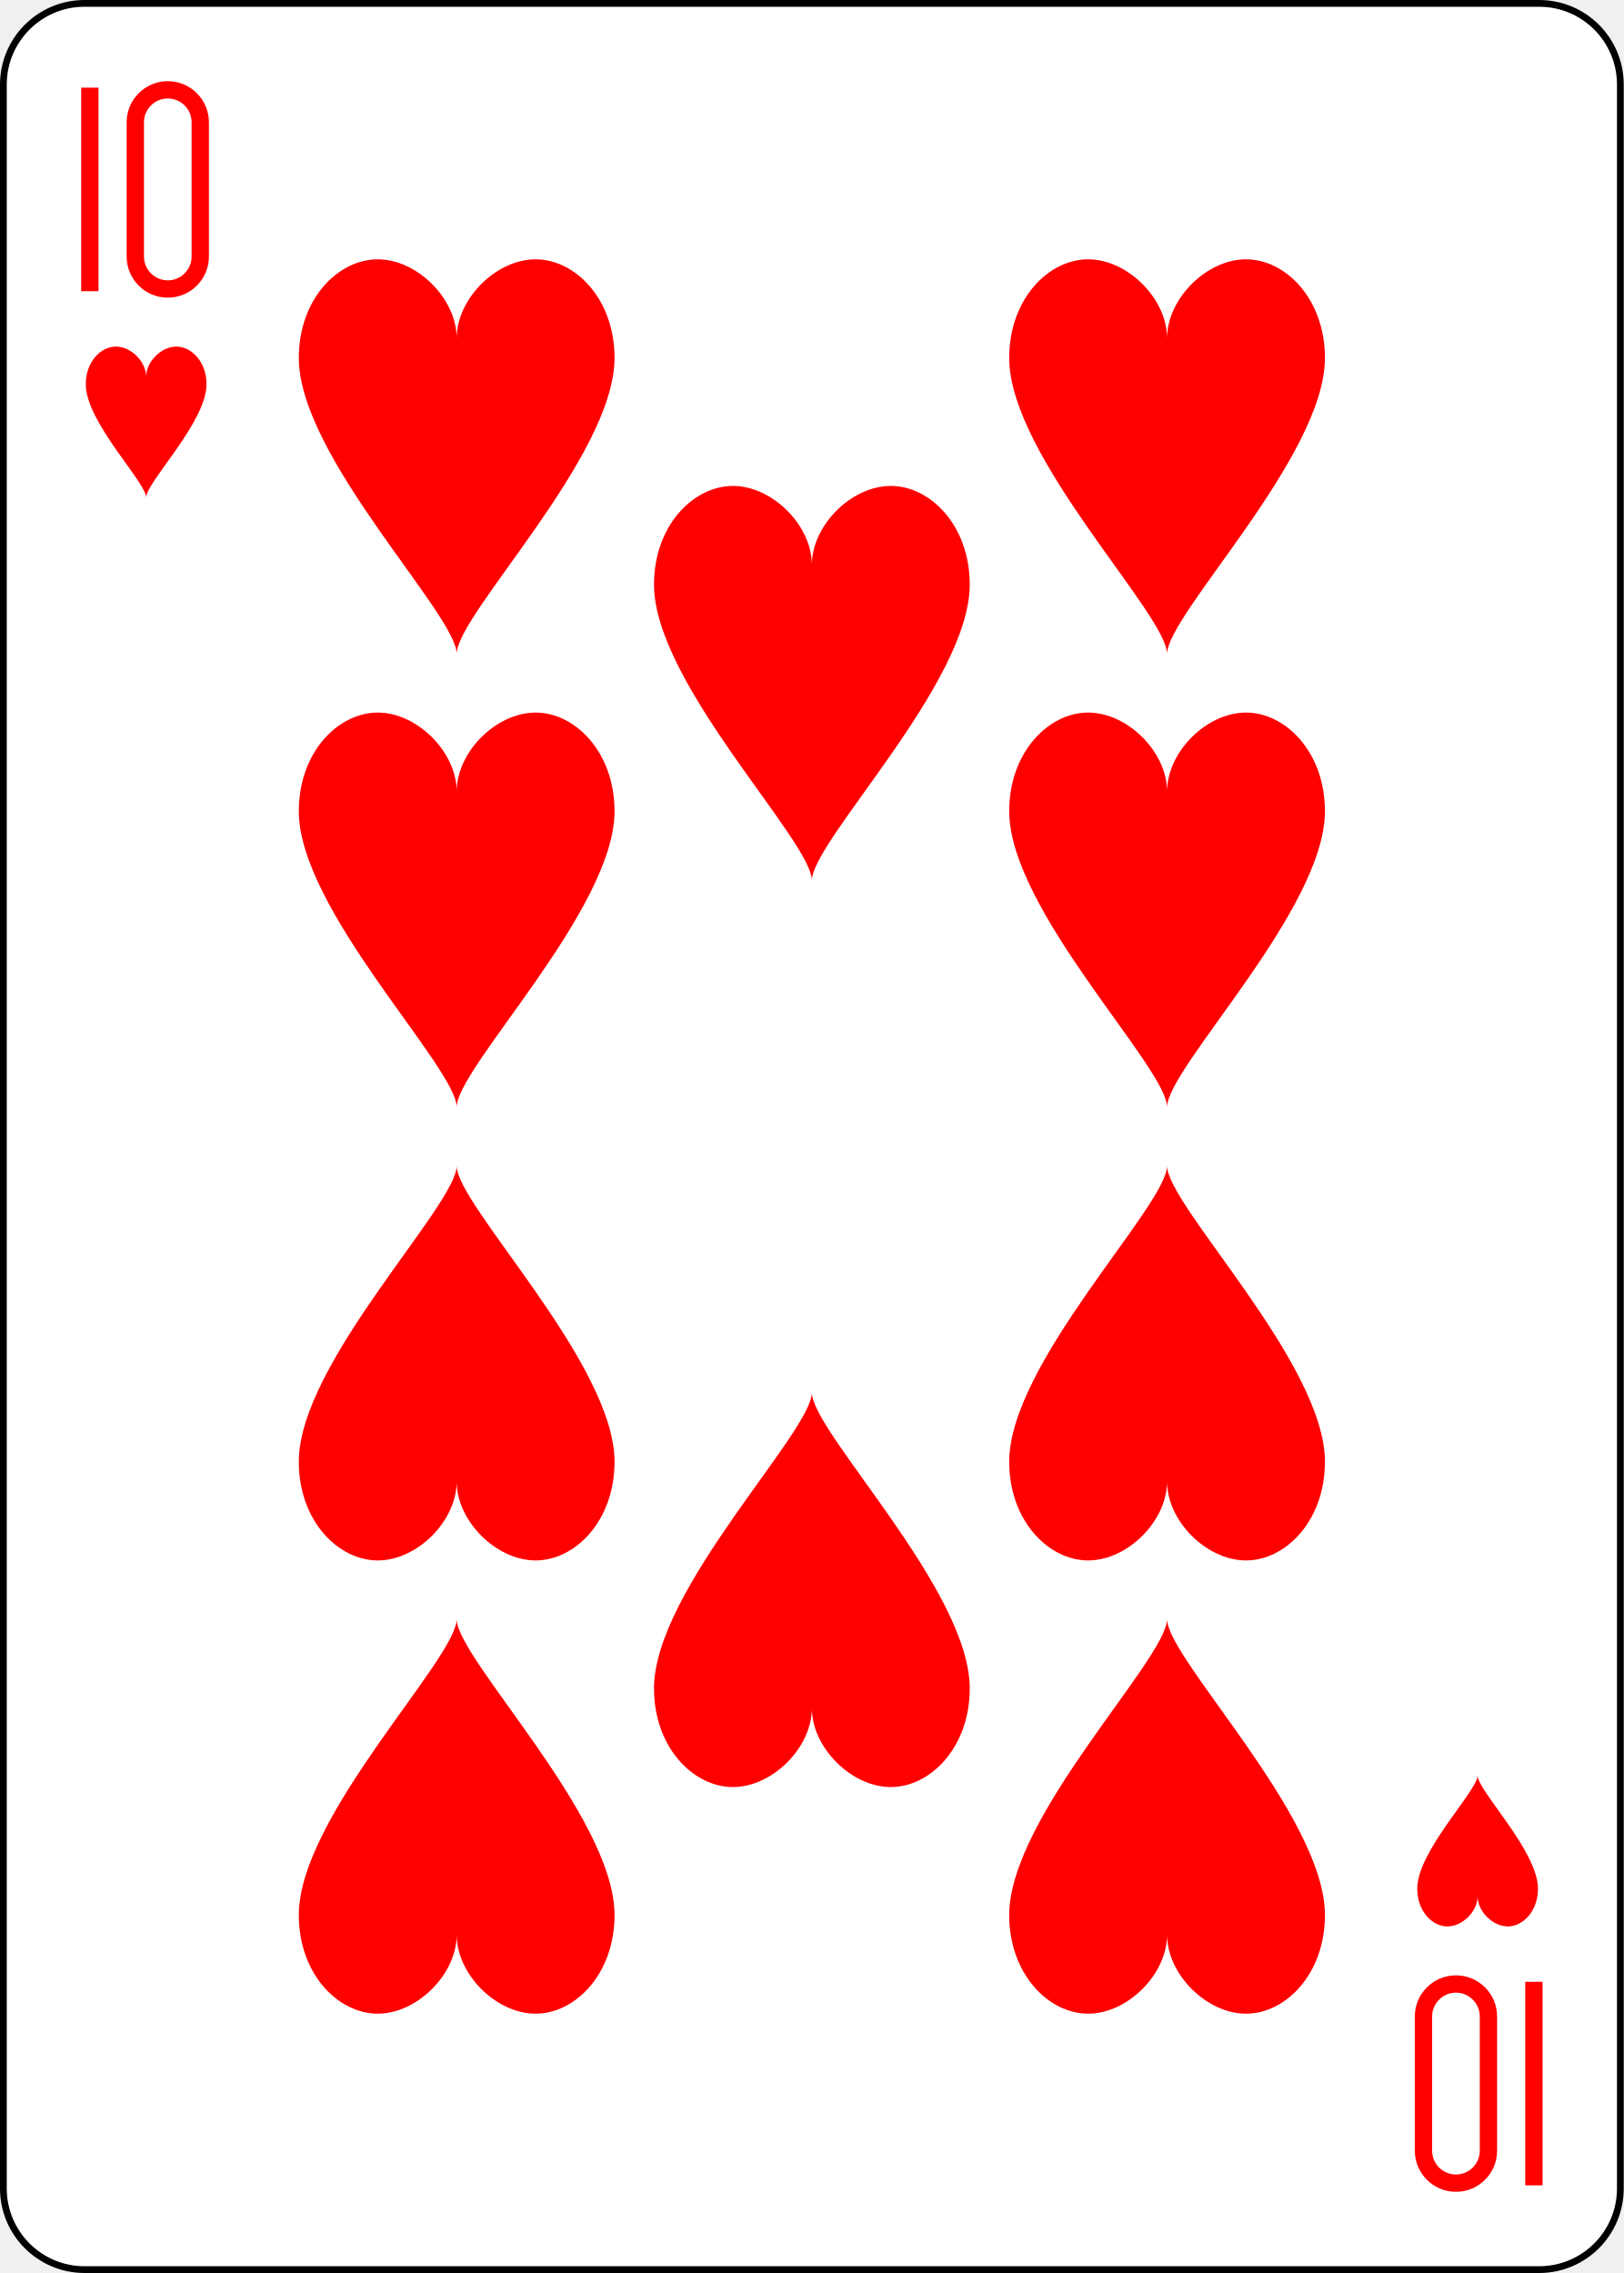
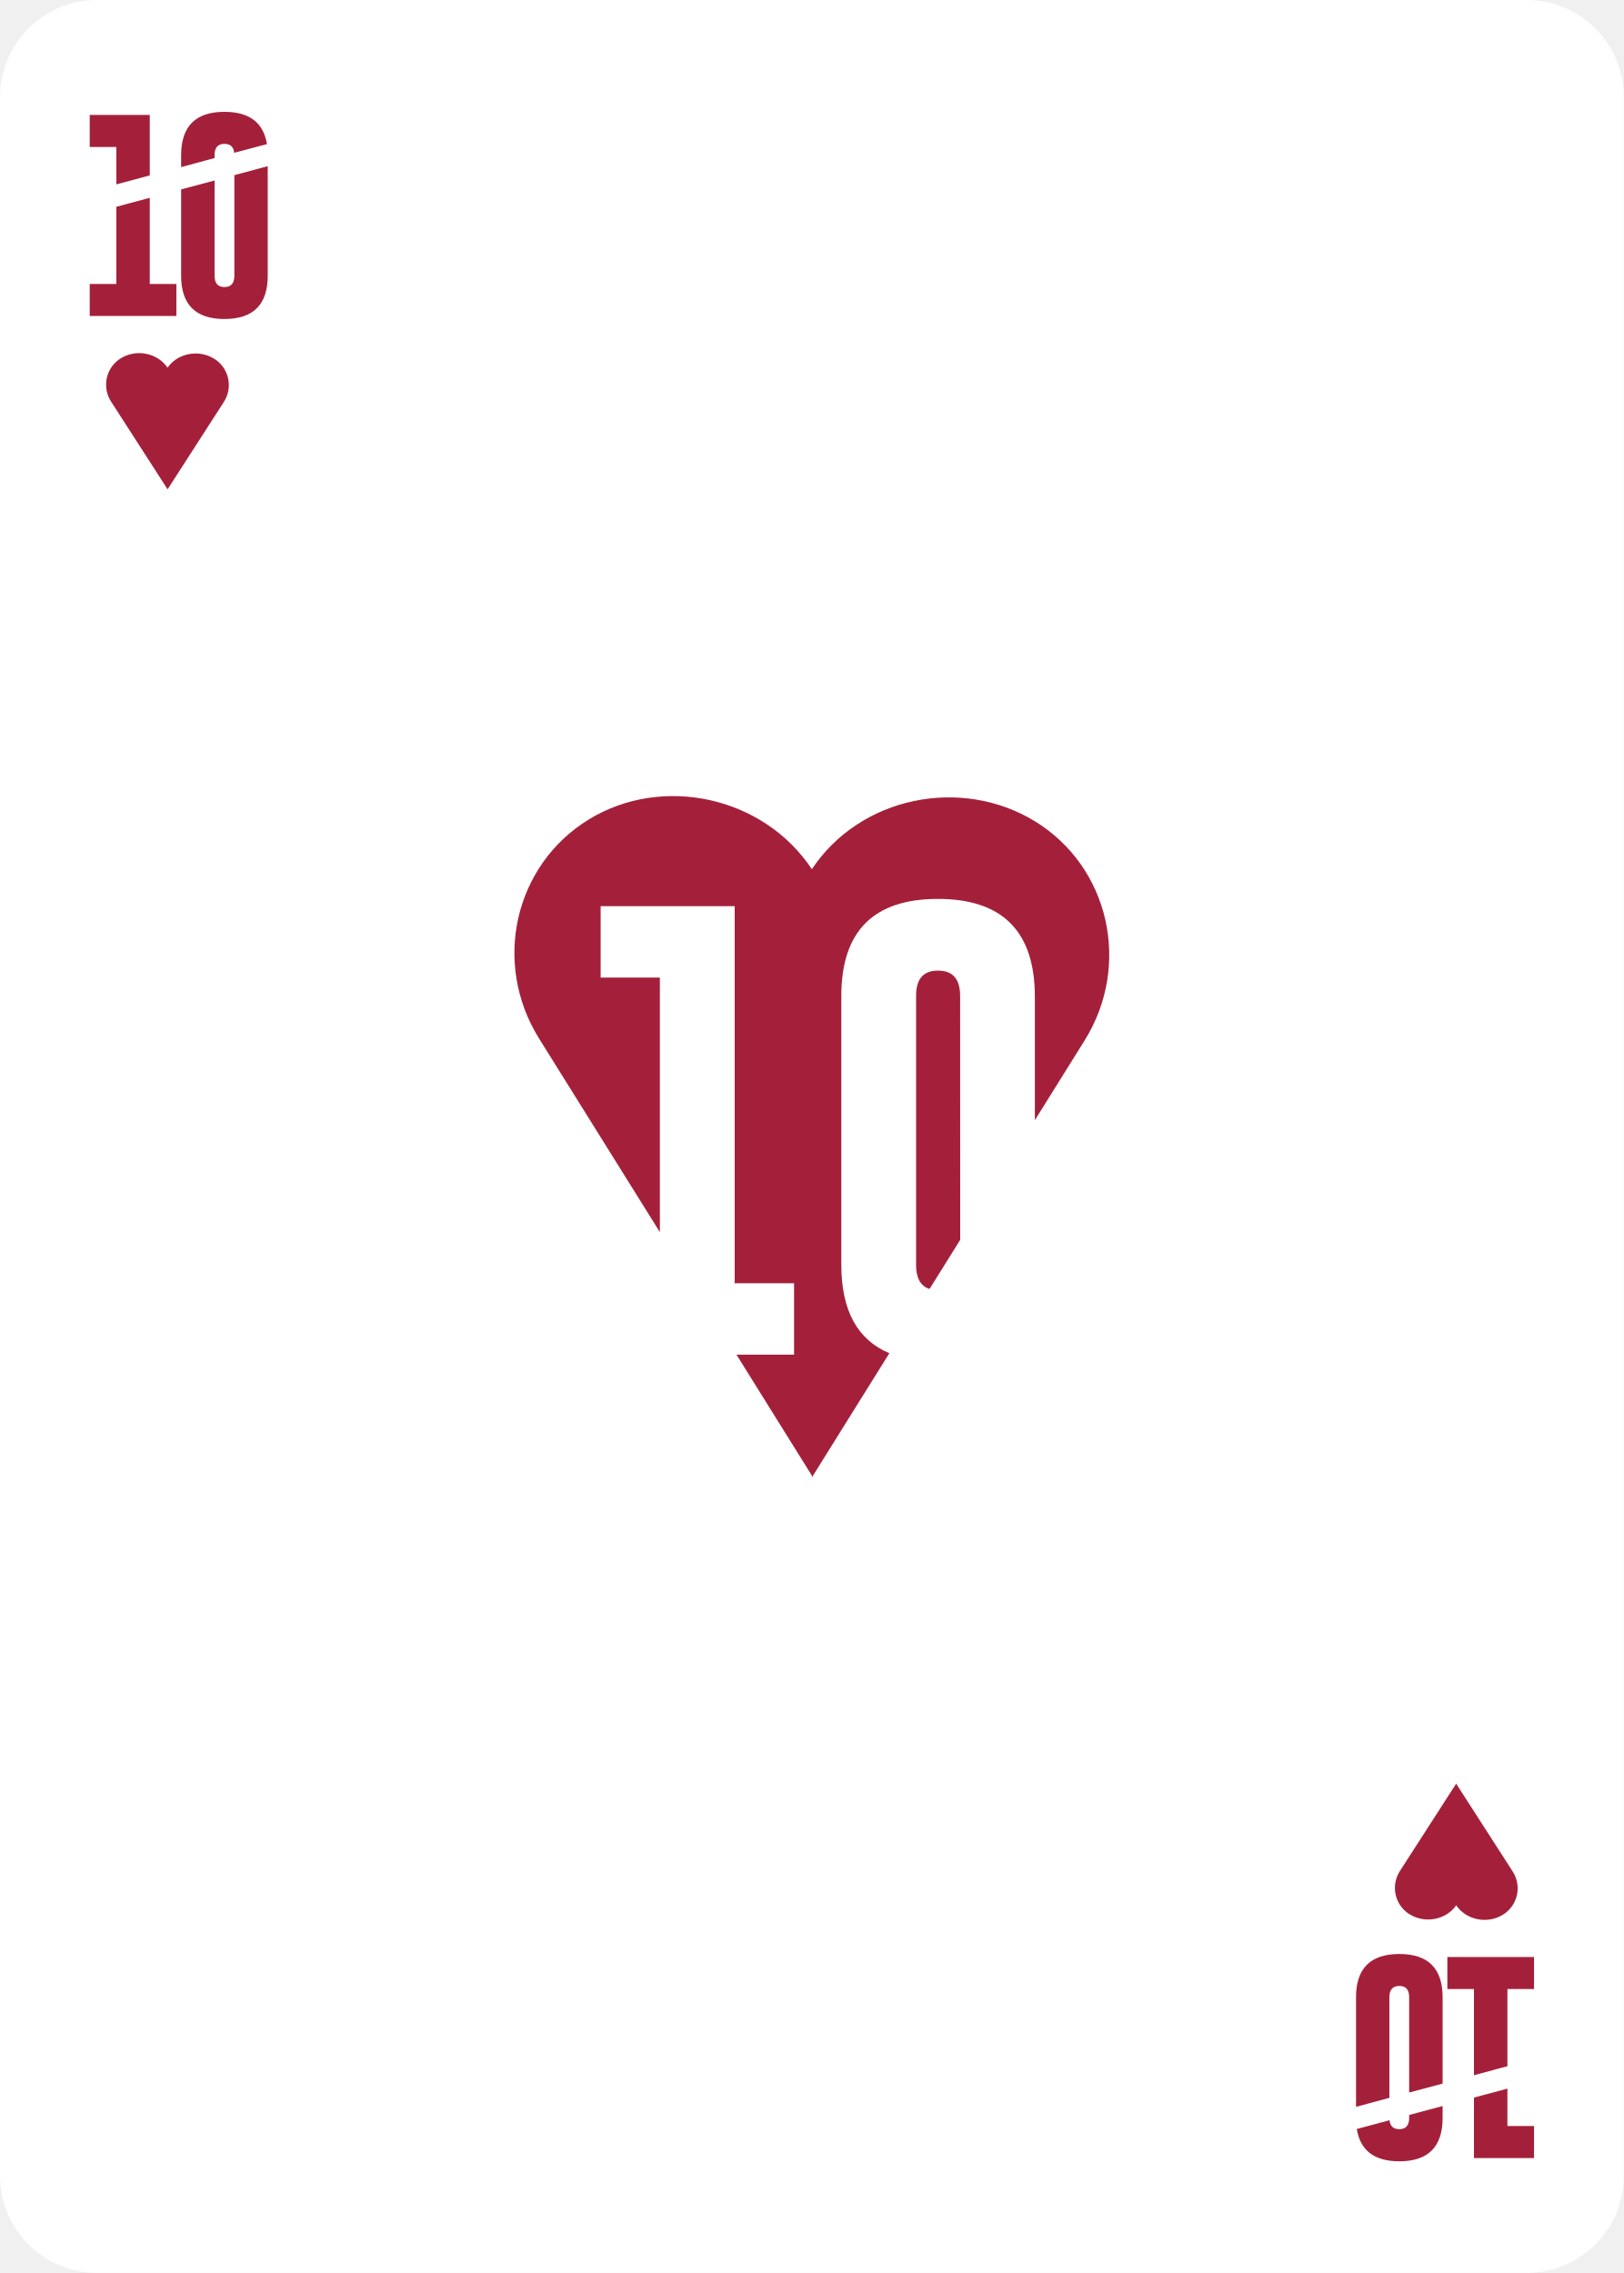
- <svg xmlns="http://www.w3.org/2000/svg" xmlns:xlink="http://www.w3.org/1999/xlink" width="2.5in" height="3.5in" viewBox="-120 -168 240 336" preserveAspectRatio="none" class="card" face="TH">
-   <symbol id="H" viewBox="-600 -600 1200 1200" preserveAspectRatio="xMinYMid">
-     <path d="M0 -300C0 -400 100 -500 200 -500C300 -500 400 -400 400 -250C400 0 0 400 0 500C0 400 -400 0 -400 -250C-400 -400 -300 -500 -200 -500C-100 -500 0 -400 -0 -300Z" fill="red" />
-   </symbol>
-   <symbol id="HT" viewBox="-500 -500 1000 1000" preserveAspectRatio="xMinYMid">
-     <path d="M-260 430L-260 -430M-50 0L-50 -310A150 150 0 0 1 250 -310L250 310A150 150 0 0 1 -50 310Z" stroke="red" stroke-width="80" stroke-linecap="square" stroke-miterlimit="1.5" fill="none" />
-   </symbol>
-   <rect width="239" height="335" x="-119.5" y="-167.5" rx="12" ry="12" fill="white" stroke="black" />
-   <use xlink:href="#HT" height="32" width="32" x="-114.4" y="-156" />
-   <use xlink:href="#H" height="26.769" width="26.769" x="-111.784" y="-119" />
-   <use xlink:href="#H" height="70" width="70" x="-87.501" y="-135.501" />
-   <use xlink:href="#H" height="70" width="70" x="17.501" y="-135.501" />
-   <use xlink:href="#H" height="70" width="70" x="-87.501" y="-68.5" />
-   <use xlink:href="#H" height="70" width="70" x="17.501" y="-68.5" />
-   <use xlink:href="#H" height="70" width="70" x="-35" y="-102" />
-   <g transform="rotate(180)">
-     <use xlink:href="#HT" height="32" width="32" x="-114.4" y="-156" />
-     <use xlink:href="#H" height="26.769" width="26.769" x="-111.784" y="-119" />
-     <use xlink:href="#H" height="70" width="70" x="-87.501" y="-135.501" />
-     <use xlink:href="#H" height="70" width="70" x="17.501" y="-135.501" />
-     <use xlink:href="#H" height="70" width="70" x="-87.501" y="-68.5" />
-     <use xlink:href="#H" height="70" width="70" x="17.501" y="-68.5" />
-     <use xlink:href="#H" height="70" width="70" x="-35" y="-102" />
+ <svg xmlns="http://www.w3.org/2000/svg" viewBox="0 0 750 1050">
+   <defs>
+     <style>.cls-1{fill:none;}.cls-2{fill:#fff;}.cls-3{clip-path:url(#clip-path);}.cls-4{fill:#a4203a;}</style>
+     <clipPath id="clip-path">
+       <rect class="cls-1" x="-36" y="-36" width="822" height="1122" />
+     </clipPath>
+   </defs>
+   <g id="Ebene_2" data-name="Ebene 2">
+     <rect class="cls-2" width="750" height="1049.95" rx="44.82" />
+   </g>
+   <g id="Ebene_1_Kopie_2" data-name="Ebene 1 Kopie 2">
+     <g class="cls-3">
+       <path class="cls-4" d="M98.54,165.5c-7-4.16-16.61-2.3-21.22,4.43v-.17c-4.6-6.73-14.23-8.59-21.23-4.43a14.34,14.34,0,0,0-4.74,20.25l26-15.42-26,15.42,26,40.38v.17l26-40.38-26-15.42,26,15.42a14.35,14.35,0,0,0-4.75-20.25" />
+       <path class="cls-4" d="M651.46,884.5c7,4.16,16.61,2.3,21.22-4.43v.17c4.6,6.73,14.23,8.59,21.23,4.43a14.34,14.34,0,0,0,4.74-20.25l-26,15.42,26-15.42-26-40.38v-.17l-26,40.38,26,15.42-26-15.42a14.35,14.35,0,0,0,4.75,20.25" />
+     </g>
+     <polygon class="cls-4" points="53.73 85.17 69.18 81.03 69.18 53.1 41.44 53.1 41.44 67.89 53.73 67.89 53.73 85.17" />
+     <polygon class="cls-4" points="69.18 91.38 53.73 95.52 53.73 131.17 41.44 131.17 41.44 145.96 81.47 145.96 81.47 131.17 69.18 131.17 69.18 91.38" />
+     <polygon class="cls-4" points="696.27 964.83 680.82 968.97 680.82 996.9 708.56 996.9 708.56 982.11 696.27 982.11 696.27 964.83" />
+     <polygon class="cls-4" points="680.82 958.62 696.27 954.48 696.27 918.83 708.56 918.83 708.56 904.04 668.53 904.04 668.53 918.83 680.82 918.83 680.82 958.62" />
+     <path class="cls-4" d="M99.11,73V71.7c0-3.5,1.5-5.24,4.5-5.24h.09c2.69,0,4.18,1.38,4.48,4.12l15.12-4q-2.4-14.91-19.64-14.92-20,0-20,20.09v5.45Z" />
+     <path class="cls-4" d="M108.25,80.91v46.45c0,3.5-1.53,5.24-4.59,5.24s-4.55-1.74-4.55-5.24v-44L83.66,87.5v39.86q0,20,20,20t20-20V76.77Z" />
+     <path class="cls-4" d="M650.89,977v1.31q0,5.24-4.5,5.24h-.09c-2.69,0-4.18-1.38-4.48-4.12l-15.12,4.05q2.4,14.91,19.64,14.92,20,0,20-20.09v-5.45Z" />
+     <path class="cls-4" d="M641.75,969.09V922.64c0-3.5,1.53-5.24,4.59-5.24s4.55,1.74,4.55,5.24v44l15.45-4.14V922.64q0-20-20-20t-20,20v50.59Z" />
+     <path class="cls-4" d="M443.48,460.08q0-11.7-10.14-11.7h-.21q-10,0-10,11.7V584.29q0,9.16,6.23,11.14l14.16-22.7Z" />
+     <path class="cls-4" d="M478,379.37C444,358.59,397.35,367.87,375,401.52c-22.34-33.65-69-43.78-103-23-34.43,21.07-44.75,66.39-23,101.23h0l55.79,89.43V451.59H277.43v-33h61.91V592.78h27.43v33H340.18L375,681.65v.85l35.79-57.39q-22.18-9.3-22.19-40.82V460.08q0-44.83,44.61-44.83T478,460.08v57.38l23-36.86h0C522.69,445.76,512.38,400.44,478,379.37Z" />
  </g>
</svg>
